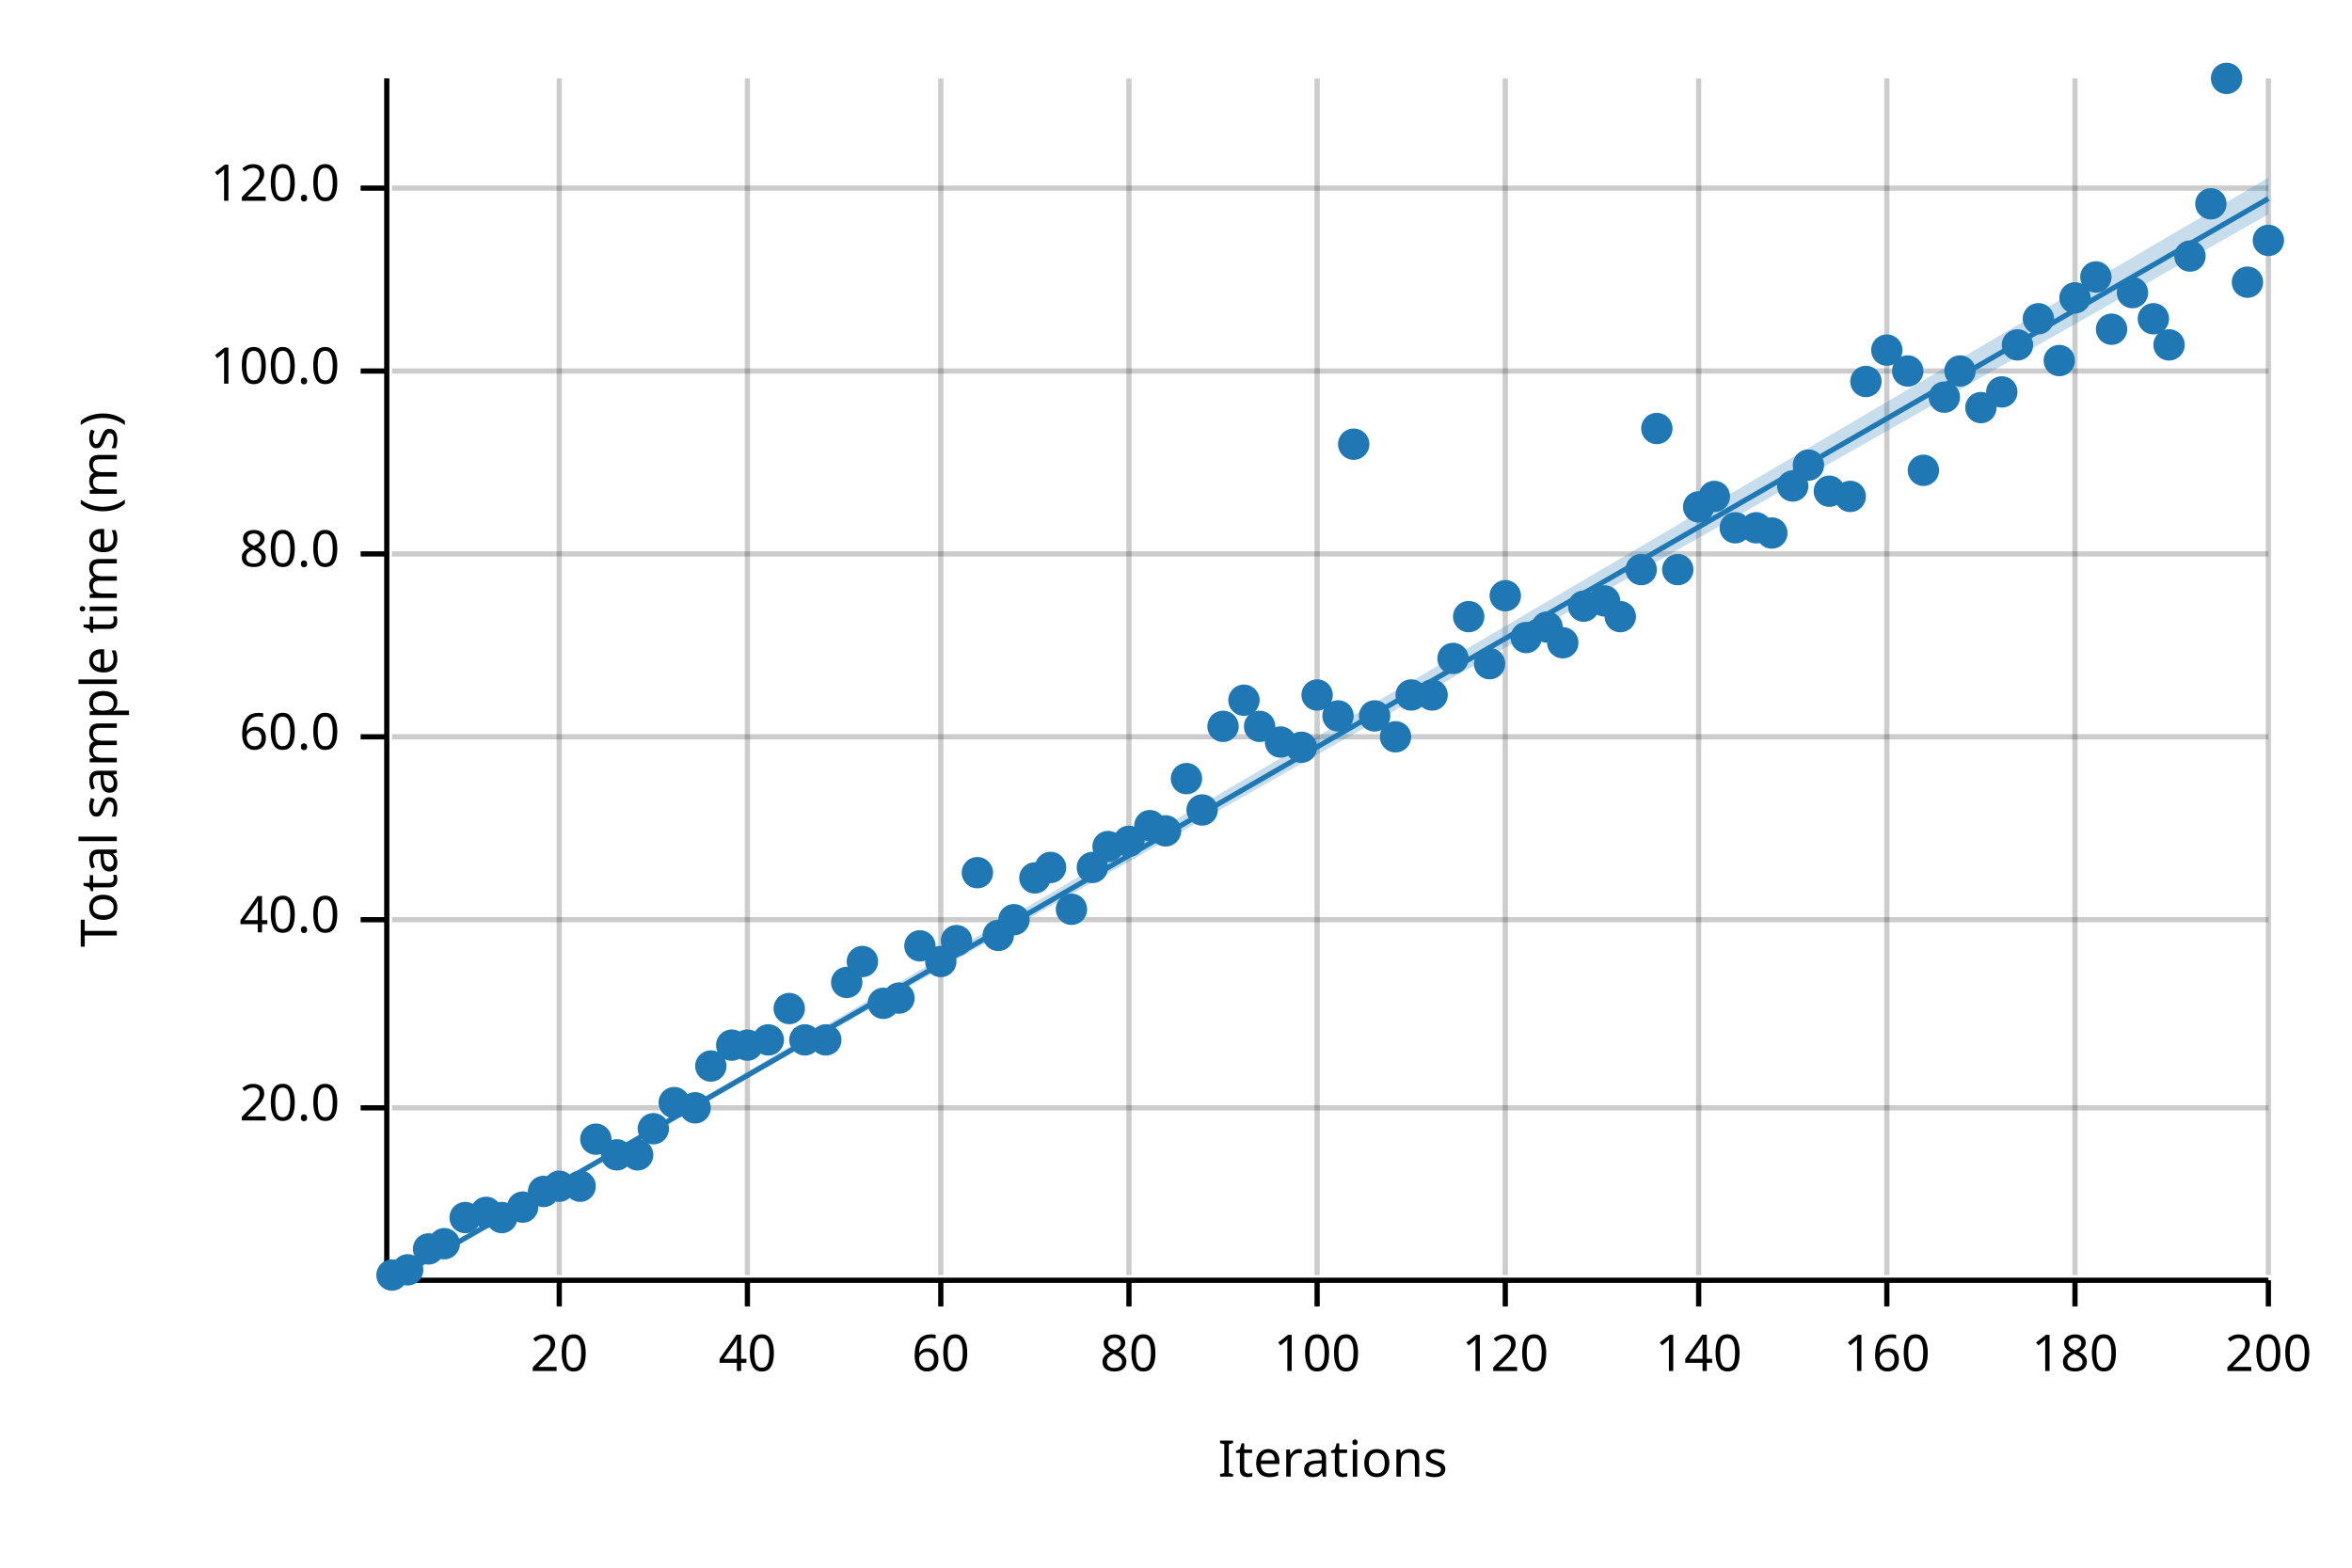
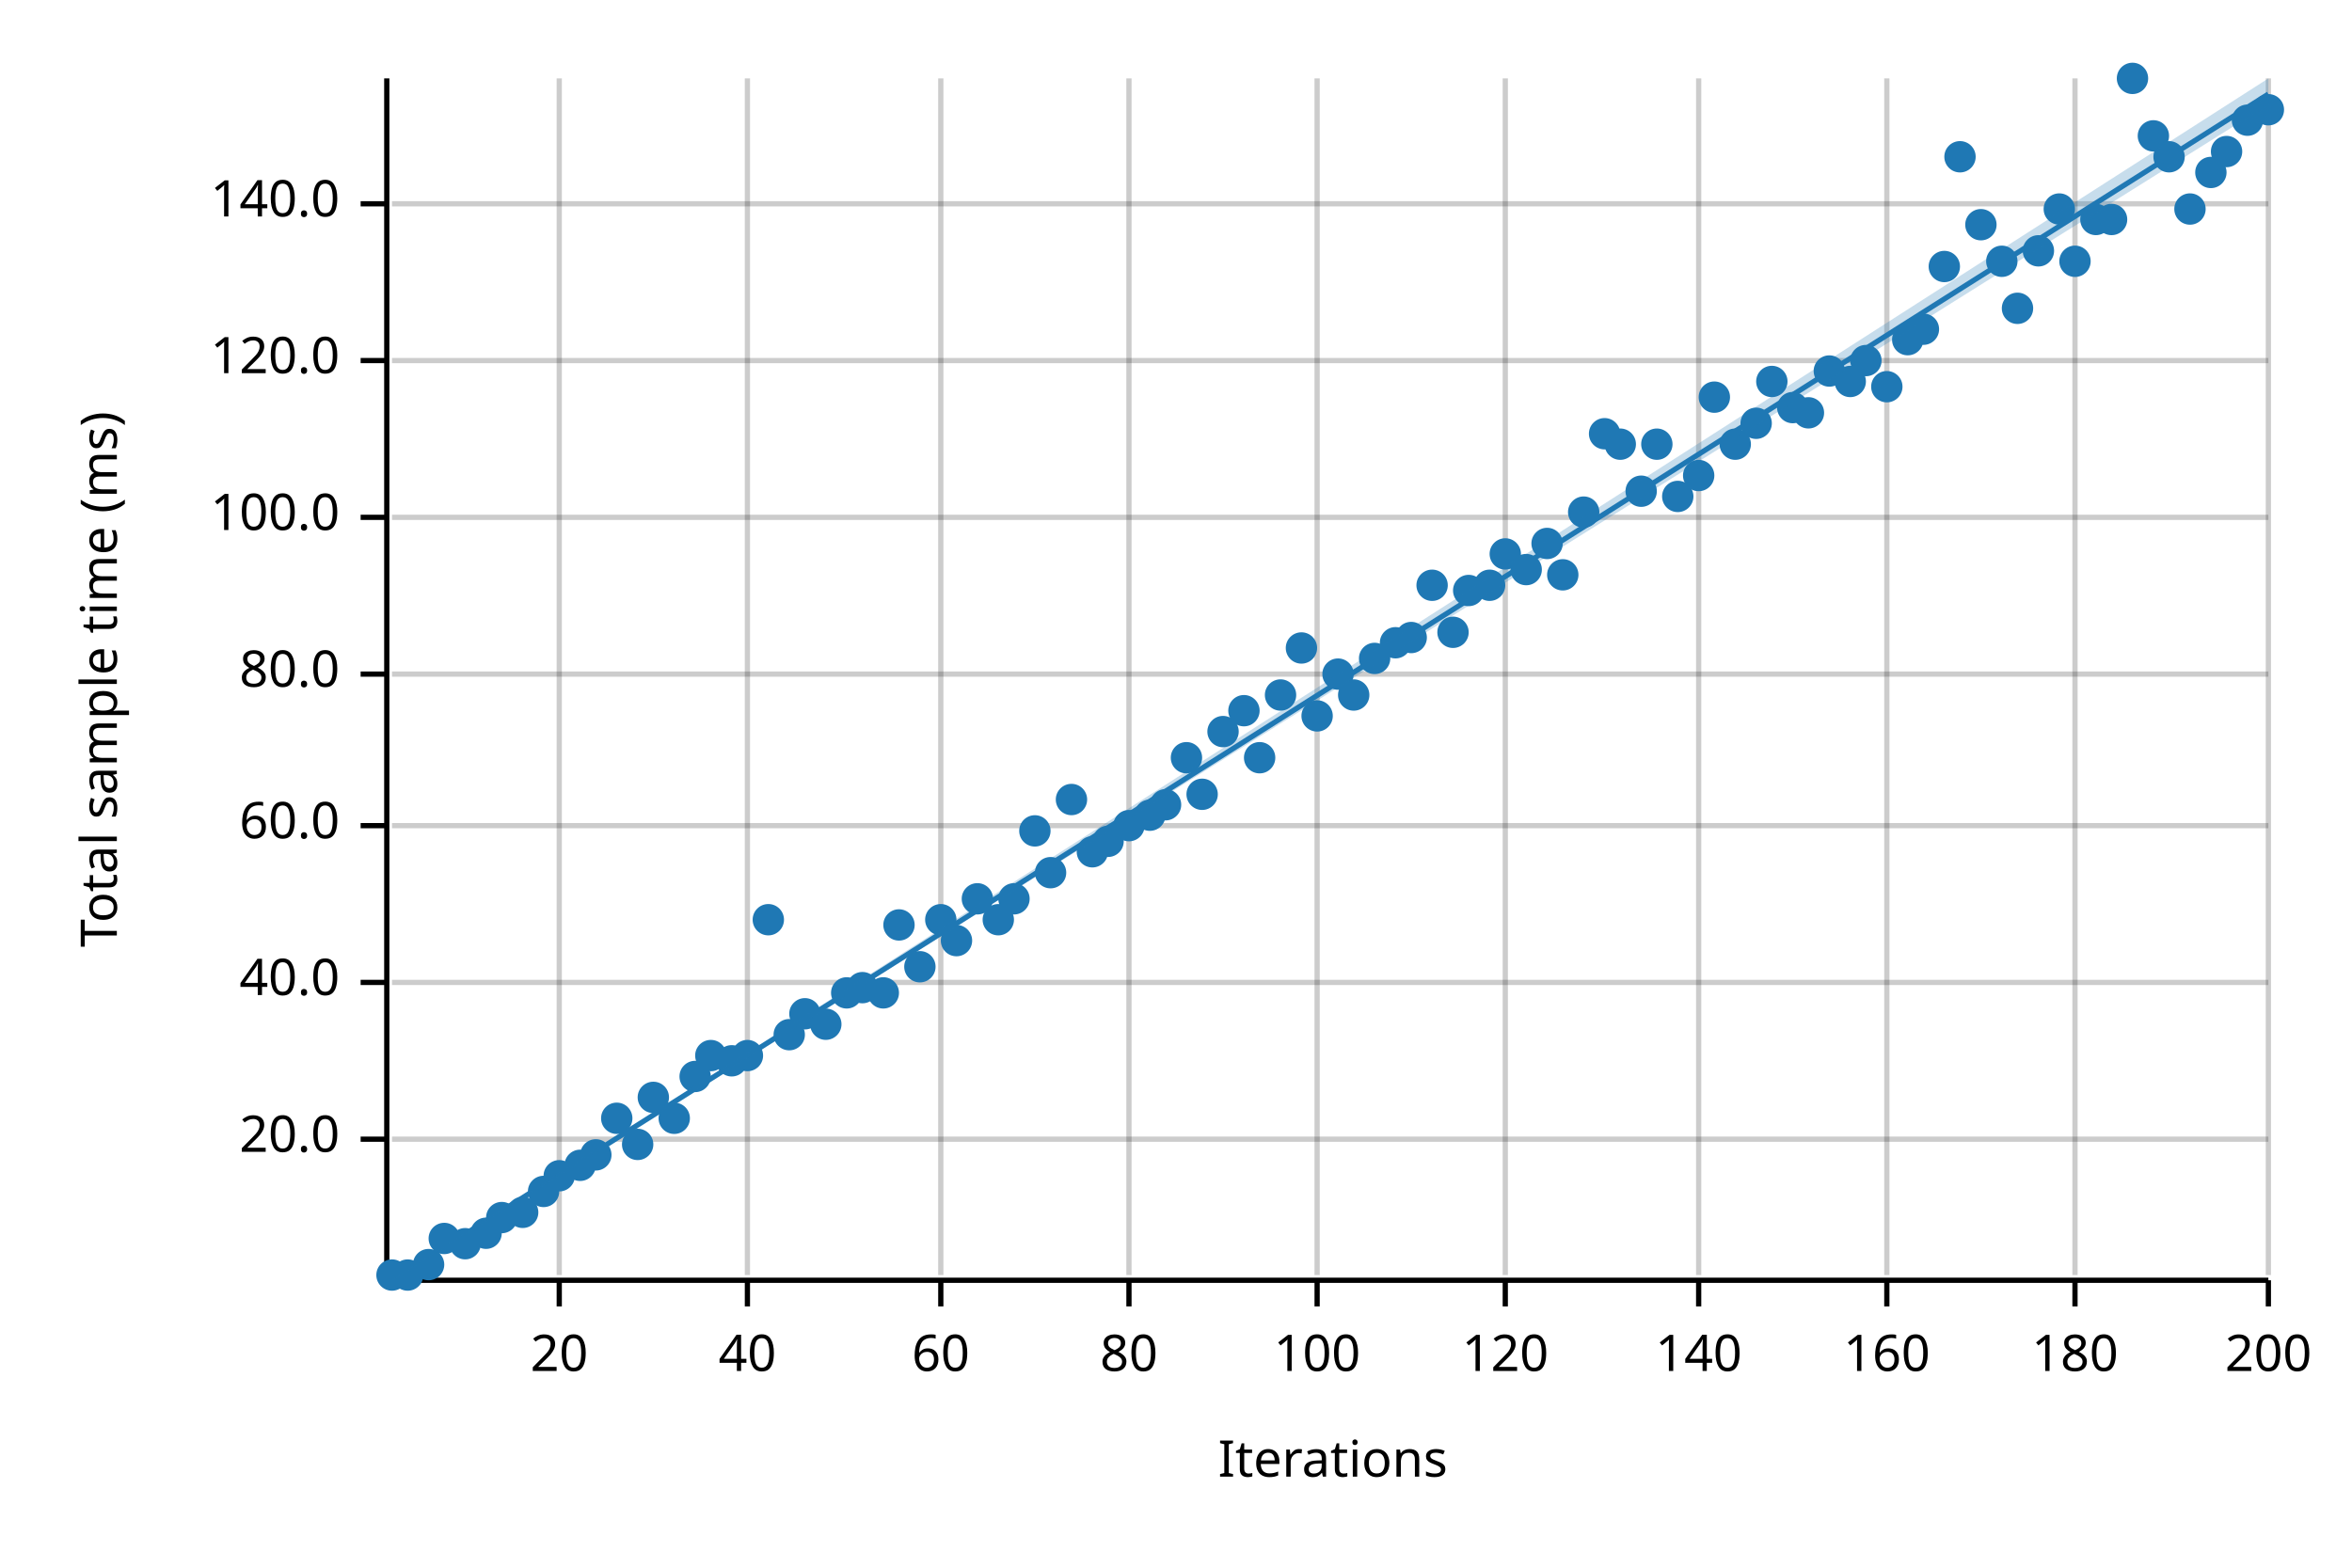
<svg xmlns="http://www.w3.org/2000/svg" width="450" height="300" viewBox="0 0 450 300">
  <text x="15" y="130" dy="0.76em" text-anchor="middle" font-family="sans-serif" font-size="9.677" opacity="1" fill="#000000" transform="rotate(270, 15, 130)">
Total sample time (ms)
</text>
  <text x="255" y="285" dy="-0.5ex" text-anchor="middle" font-family="sans-serif" font-size="9.677" opacity="1" fill="#000000">
Iterations
</text>
  <line opacity="0.2" stroke="#000000" stroke-width="1" x1="107" y1="244" x2="107" y2="15" />
  <line opacity="0.2" stroke="#000000" stroke-width="1" x1="143" y1="244" x2="143" y2="15" />
  <line opacity="0.2" stroke="#000000" stroke-width="1" x1="180" y1="244" x2="180" y2="15" />
  <line opacity="0.2" stroke="#000000" stroke-width="1" x1="216" y1="244" x2="216" y2="15" />
  <line opacity="0.2" stroke="#000000" stroke-width="1" x1="252" y1="244" x2="252" y2="15" />
  <line opacity="0.2" stroke="#000000" stroke-width="1" x1="288" y1="244" x2="288" y2="15" />
  <line opacity="0.2" stroke="#000000" stroke-width="1" x1="325" y1="244" x2="325" y2="15" />
  <line opacity="0.2" stroke="#000000" stroke-width="1" x1="361" y1="244" x2="361" y2="15" />
  <line opacity="0.2" stroke="#000000" stroke-width="1" x1="397" y1="244" x2="397" y2="15" />
  <line opacity="0.2" stroke="#000000" stroke-width="1" x1="434" y1="244" x2="434" y2="15" />
-   <line opacity="0.2" stroke="#000000" stroke-width="1" x1="75" y1="212" x2="434" y2="212" />
-   <line opacity="0.2" stroke="#000000" stroke-width="1" x1="75" y1="176" x2="434" y2="176" />
-   <line opacity="0.2" stroke="#000000" stroke-width="1" x1="75" y1="141" x2="434" y2="141" />
-   <line opacity="0.2" stroke="#000000" stroke-width="1" x1="75" y1="106" x2="434" y2="106" />
-   <line opacity="0.2" stroke="#000000" stroke-width="1" x1="75" y1="71" x2="434" y2="71" />
-   <line opacity="0.2" stroke="#000000" stroke-width="1" x1="75" y1="36" x2="434" y2="36" />
+   <line opacity="0.2" stroke="#000000" stroke-width="1" x1="75" y1="218" x2="434" y2="218" />
+   <line opacity="0.2" stroke="#000000" stroke-width="1" x1="75" y1="188" x2="434" y2="188" />
+   <line opacity="0.2" stroke="#000000" stroke-width="1" x1="75" y1="158" x2="434" y2="158" />
+   <line opacity="0.2" stroke="#000000" stroke-width="1" x1="75" y1="129" x2="434" y2="129" />
+   <line opacity="0.2" stroke="#000000" stroke-width="1" x1="75" y1="99" x2="434" y2="99" />
+   <line opacity="0.2" stroke="#000000" stroke-width="1" x1="75" y1="69" x2="434" y2="69" />
+   <line opacity="0.2" stroke="#000000" stroke-width="1" x1="75" y1="39" x2="434" y2="39" />
  <polyline fill="none" opacity="1" stroke="#000000" stroke-width="1" points="74,15 74,244 " />
-   <text x="65" y="212" dy="0.5ex" text-anchor="end" font-family="sans-serif" font-size="9.677" opacity="1" fill="#000000">
+   <text x="65" y="218" dy="0.5ex" text-anchor="end" font-family="sans-serif" font-size="9.677" opacity="1" fill="#000000">
20.0
</text>
-   <polyline fill="none" opacity="1" stroke="#000000" stroke-width="1" points="69,212 74,212 " />
-   <text x="65" y="176" dy="0.5ex" text-anchor="end" font-family="sans-serif" font-size="9.677" opacity="1" fill="#000000">
+   <polyline fill="none" opacity="1" stroke="#000000" stroke-width="1" points="69,218 74,218 " />
+   <text x="65" y="188" dy="0.5ex" text-anchor="end" font-family="sans-serif" font-size="9.677" opacity="1" fill="#000000">
40.0
</text>
-   <polyline fill="none" opacity="1" stroke="#000000" stroke-width="1" points="69,176 74,176 " />
-   <text x="65" y="141" dy="0.5ex" text-anchor="end" font-family="sans-serif" font-size="9.677" opacity="1" fill="#000000">
+   <polyline fill="none" opacity="1" stroke="#000000" stroke-width="1" points="69,188 74,188 " />
+   <text x="65" y="158" dy="0.5ex" text-anchor="end" font-family="sans-serif" font-size="9.677" opacity="1" fill="#000000">
60.0
</text>
-   <polyline fill="none" opacity="1" stroke="#000000" stroke-width="1" points="69,141 74,141 " />
-   <text x="65" y="106" dy="0.5ex" text-anchor="end" font-family="sans-serif" font-size="9.677" opacity="1" fill="#000000">
+   <polyline fill="none" opacity="1" stroke="#000000" stroke-width="1" points="69,158 74,158 " />
+   <text x="65" y="129" dy="0.5ex" text-anchor="end" font-family="sans-serif" font-size="9.677" opacity="1" fill="#000000">
80.0
</text>
-   <polyline fill="none" opacity="1" stroke="#000000" stroke-width="1" points="69,106 74,106 " />
-   <text x="65" y="71" dy="0.5ex" text-anchor="end" font-family="sans-serif" font-size="9.677" opacity="1" fill="#000000">
+   <polyline fill="none" opacity="1" stroke="#000000" stroke-width="1" points="69,129 74,129 " />
+   <text x="65" y="99" dy="0.5ex" text-anchor="end" font-family="sans-serif" font-size="9.677" opacity="1" fill="#000000">
100.0
</text>
-   <polyline fill="none" opacity="1" stroke="#000000" stroke-width="1" points="69,71 74,71 " />
-   <text x="65" y="36" dy="0.5ex" text-anchor="end" font-family="sans-serif" font-size="9.677" opacity="1" fill="#000000">
+   <polyline fill="none" opacity="1" stroke="#000000" stroke-width="1" points="69,99 74,99 " />
+   <text x="65" y="69" dy="0.5ex" text-anchor="end" font-family="sans-serif" font-size="9.677" opacity="1" fill="#000000">
120.0
</text>
-   <polyline fill="none" opacity="1" stroke="#000000" stroke-width="1" points="69,36 74,36 " />
+   <polyline fill="none" opacity="1" stroke="#000000" stroke-width="1" points="69,69 74,69 " />
+   <text x="65" y="39" dy="0.5ex" text-anchor="end" font-family="sans-serif" font-size="9.677" opacity="1" fill="#000000">
+ 140.0
+ </text>
+   <polyline fill="none" opacity="1" stroke="#000000" stroke-width="1" points="69,39 74,39 " />
  <polyline fill="none" opacity="1" stroke="#000000" stroke-width="1" points="75,245 434,245 " />
  <text x="107" y="255" dy="0.76em" text-anchor="middle" font-family="sans-serif" font-size="9.677" opacity="1" fill="#000000">
20
</text>
  <polyline fill="none" opacity="1" stroke="#000000" stroke-width="1" points="107,245 107,250 " />
  <text x="143" y="255" dy="0.76em" text-anchor="middle" font-family="sans-serif" font-size="9.677" opacity="1" fill="#000000">
40
</text>
  <polyline fill="none" opacity="1" stroke="#000000" stroke-width="1" points="143,245 143,250 " />
  <text x="180" y="255" dy="0.76em" text-anchor="middle" font-family="sans-serif" font-size="9.677" opacity="1" fill="#000000">
60
</text>
  <polyline fill="none" opacity="1" stroke="#000000" stroke-width="1" points="180,245 180,250 " />
  <text x="216" y="255" dy="0.76em" text-anchor="middle" font-family="sans-serif" font-size="9.677" opacity="1" fill="#000000">
80
</text>
  <polyline fill="none" opacity="1" stroke="#000000" stroke-width="1" points="216,245 216,250 " />
  <text x="252" y="255" dy="0.76em" text-anchor="middle" font-family="sans-serif" font-size="9.677" opacity="1" fill="#000000">
100
</text>
  <polyline fill="none" opacity="1" stroke="#000000" stroke-width="1" points="252,245 252,250 " />
  <text x="288" y="255" dy="0.76em" text-anchor="middle" font-family="sans-serif" font-size="9.677" opacity="1" fill="#000000">
120
</text>
  <polyline fill="none" opacity="1" stroke="#000000" stroke-width="1" points="288,245 288,250 " />
  <text x="325" y="255" dy="0.76em" text-anchor="middle" font-family="sans-serif" font-size="9.677" opacity="1" fill="#000000">
140
</text>
  <polyline fill="none" opacity="1" stroke="#000000" stroke-width="1" points="325,245 325,250 " />
  <text x="361" y="255" dy="0.76em" text-anchor="middle" font-family="sans-serif" font-size="9.677" opacity="1" fill="#000000">
160
</text>
  <polyline fill="none" opacity="1" stroke="#000000" stroke-width="1" points="361,245 361,250 " />
  <text x="397" y="255" dy="0.76em" text-anchor="middle" font-family="sans-serif" font-size="9.677" opacity="1" fill="#000000">
180
</text>
  <polyline fill="none" opacity="1" stroke="#000000" stroke-width="1" points="397,245 397,250 " />
  <text x="434" y="255" dy="0.76em" text-anchor="middle" font-family="sans-serif" font-size="9.677" opacity="1" fill="#000000">
200
</text>
  <polyline fill="none" opacity="1" stroke="#000000" stroke-width="1" points="434,245 434,250 " />
  <circle cx="75" cy="244" r="3" opacity="1" fill="#1F78B4" stroke="none" stroke-width="1" />
-   <circle cx="78" cy="243" r="3" opacity="1" fill="#1F78B4" stroke="none" stroke-width="1" />
-   <circle cx="82" cy="239" r="3" opacity="1" fill="#1F78B4" stroke="none" stroke-width="1" />
-   <circle cx="85" cy="238" r="3" opacity="1" fill="#1F78B4" stroke="none" stroke-width="1" />
-   <circle cx="89" cy="233" r="3" opacity="1" fill="#1F78B4" stroke="none" stroke-width="1" />
-   <circle cx="93" cy="232" r="3" opacity="1" fill="#1F78B4" stroke="none" stroke-width="1" />
+   <circle cx="78" cy="244" r="3" opacity="1" fill="#1F78B4" stroke="none" stroke-width="1" />
+   <circle cx="82" cy="242" r="3" opacity="1" fill="#1F78B4" stroke="none" stroke-width="1" />
+   <circle cx="85" cy="237" r="3" opacity="1" fill="#1F78B4" stroke="none" stroke-width="1" />
+   <circle cx="89" cy="238" r="3" opacity="1" fill="#1F78B4" stroke="none" stroke-width="1" />
+   <circle cx="93" cy="236" r="3" opacity="1" fill="#1F78B4" stroke="none" stroke-width="1" />
  <circle cx="96" cy="233" r="3" opacity="1" fill="#1F78B4" stroke="none" stroke-width="1" />
-   <circle cx="100" cy="231" r="3" opacity="1" fill="#1F78B4" stroke="none" stroke-width="1" />
+   <circle cx="100" cy="232" r="3" opacity="1" fill="#1F78B4" stroke="none" stroke-width="1" />
  <circle cx="104" cy="228" r="3" opacity="1" fill="#1F78B4" stroke="none" stroke-width="1" />
-   <circle cx="107" cy="227" r="3" opacity="1" fill="#1F78B4" stroke="none" stroke-width="1" />
-   <circle cx="111" cy="227" r="3" opacity="1" fill="#1F78B4" stroke="none" stroke-width="1" />
-   <circle cx="114" cy="218" r="3" opacity="1" fill="#1F78B4" stroke="none" stroke-width="1" />
-   <circle cx="118" cy="221" r="3" opacity="1" fill="#1F78B4" stroke="none" stroke-width="1" />
-   <circle cx="122" cy="221" r="3" opacity="1" fill="#1F78B4" stroke="none" stroke-width="1" />
-   <circle cx="125" cy="216" r="3" opacity="1" fill="#1F78B4" stroke="none" stroke-width="1" />
-   <circle cx="129" cy="211" r="3" opacity="1" fill="#1F78B4" stroke="none" stroke-width="1" />
-   <circle cx="133" cy="212" r="3" opacity="1" fill="#1F78B4" stroke="none" stroke-width="1" />
-   <circle cx="136" cy="204" r="3" opacity="1" fill="#1F78B4" stroke="none" stroke-width="1" />
-   <circle cx="140" cy="200" r="3" opacity="1" fill="#1F78B4" stroke="none" stroke-width="1" />
-   <circle cx="143" cy="200" r="3" opacity="1" fill="#1F78B4" stroke="none" stroke-width="1" />
-   <circle cx="147" cy="199" r="3" opacity="1" fill="#1F78B4" stroke="none" stroke-width="1" />
-   <circle cx="151" cy="193" r="3" opacity="1" fill="#1F78B4" stroke="none" stroke-width="1" />
-   <circle cx="154" cy="199" r="3" opacity="1" fill="#1F78B4" stroke="none" stroke-width="1" />
-   <circle cx="158" cy="199" r="3" opacity="1" fill="#1F78B4" stroke="none" stroke-width="1" />
-   <circle cx="162" cy="188" r="3" opacity="1" fill="#1F78B4" stroke="none" stroke-width="1" />
-   <circle cx="165" cy="184" r="3" opacity="1" fill="#1F78B4" stroke="none" stroke-width="1" />
-   <circle cx="169" cy="192" r="3" opacity="1" fill="#1F78B4" stroke="none" stroke-width="1" />
-   <circle cx="172" cy="191" r="3" opacity="1" fill="#1F78B4" stroke="none" stroke-width="1" />
-   <circle cx="176" cy="181" r="3" opacity="1" fill="#1F78B4" stroke="none" stroke-width="1" />
-   <circle cx="180" cy="184" r="3" opacity="1" fill="#1F78B4" stroke="none" stroke-width="1" />
+   <circle cx="107" cy="225" r="3" opacity="1" fill="#1F78B4" stroke="none" stroke-width="1" />
+   <circle cx="111" cy="223" r="3" opacity="1" fill="#1F78B4" stroke="none" stroke-width="1" />
+   <circle cx="114" cy="221" r="3" opacity="1" fill="#1F78B4" stroke="none" stroke-width="1" />
+   <circle cx="118" cy="214" r="3" opacity="1" fill="#1F78B4" stroke="none" stroke-width="1" />
+   <circle cx="122" cy="219" r="3" opacity="1" fill="#1F78B4" stroke="none" stroke-width="1" />
+   <circle cx="125" cy="210" r="3" opacity="1" fill="#1F78B4" stroke="none" stroke-width="1" />
+   <circle cx="129" cy="214" r="3" opacity="1" fill="#1F78B4" stroke="none" stroke-width="1" />
+   <circle cx="133" cy="206" r="3" opacity="1" fill="#1F78B4" stroke="none" stroke-width="1" />
+   <circle cx="136" cy="202" r="3" opacity="1" fill="#1F78B4" stroke="none" stroke-width="1" />
+   <circle cx="140" cy="203" r="3" opacity="1" fill="#1F78B4" stroke="none" stroke-width="1" />
+   <circle cx="143" cy="202" r="3" opacity="1" fill="#1F78B4" stroke="none" stroke-width="1" />
+   <circle cx="147" cy="176" r="3" opacity="1" fill="#1F78B4" stroke="none" stroke-width="1" />
+   <circle cx="151" cy="198" r="3" opacity="1" fill="#1F78B4" stroke="none" stroke-width="1" />
+   <circle cx="154" cy="194" r="3" opacity="1" fill="#1F78B4" stroke="none" stroke-width="1" />
+   <circle cx="158" cy="196" r="3" opacity="1" fill="#1F78B4" stroke="none" stroke-width="1" />
+   <circle cx="162" cy="190" r="3" opacity="1" fill="#1F78B4" stroke="none" stroke-width="1" />
+   <circle cx="165" cy="189" r="3" opacity="1" fill="#1F78B4" stroke="none" stroke-width="1" />
+   <circle cx="169" cy="190" r="3" opacity="1" fill="#1F78B4" stroke="none" stroke-width="1" />
+   <circle cx="172" cy="177" r="3" opacity="1" fill="#1F78B4" stroke="none" stroke-width="1" />
+   <circle cx="176" cy="185" r="3" opacity="1" fill="#1F78B4" stroke="none" stroke-width="1" />
+   <circle cx="180" cy="176" r="3" opacity="1" fill="#1F78B4" stroke="none" stroke-width="1" />
  <circle cx="183" cy="180" r="3" opacity="1" fill="#1F78B4" stroke="none" stroke-width="1" />
-   <circle cx="187" cy="167" r="3" opacity="1" fill="#1F78B4" stroke="none" stroke-width="1" />
-   <circle cx="191" cy="179" r="3" opacity="1" fill="#1F78B4" stroke="none" stroke-width="1" />
-   <circle cx="194" cy="176" r="3" opacity="1" fill="#1F78B4" stroke="none" stroke-width="1" />
-   <circle cx="198" cy="168" r="3" opacity="1" fill="#1F78B4" stroke="none" stroke-width="1" />
-   <circle cx="201" cy="166" r="3" opacity="1" fill="#1F78B4" stroke="none" stroke-width="1" />
-   <circle cx="205" cy="174" r="3" opacity="1" fill="#1F78B4" stroke="none" stroke-width="1" />
-   <circle cx="209" cy="166" r="3" opacity="1" fill="#1F78B4" stroke="none" stroke-width="1" />
-   <circle cx="212" cy="162" r="3" opacity="1" fill="#1F78B4" stroke="none" stroke-width="1" />
-   <circle cx="216" cy="161" r="3" opacity="1" fill="#1F78B4" stroke="none" stroke-width="1" />
-   <circle cx="220" cy="158" r="3" opacity="1" fill="#1F78B4" stroke="none" stroke-width="1" />
-   <circle cx="223" cy="159" r="3" opacity="1" fill="#1F78B4" stroke="none" stroke-width="1" />
-   <circle cx="227" cy="149" r="3" opacity="1" fill="#1F78B4" stroke="none" stroke-width="1" />
-   <circle cx="230" cy="155" r="3" opacity="1" fill="#1F78B4" stroke="none" stroke-width="1" />
-   <circle cx="234" cy="139" r="3" opacity="1" fill="#1F78B4" stroke="none" stroke-width="1" />
-   <circle cx="238" cy="134" r="3" opacity="1" fill="#1F78B4" stroke="none" stroke-width="1" />
-   <circle cx="241" cy="139" r="3" opacity="1" fill="#1F78B4" stroke="none" stroke-width="1" />
-   <circle cx="245" cy="142" r="3" opacity="1" fill="#1F78B4" stroke="none" stroke-width="1" />
-   <circle cx="249" cy="143" r="3" opacity="1" fill="#1F78B4" stroke="none" stroke-width="1" />
-   <circle cx="252" cy="133" r="3" opacity="1" fill="#1F78B4" stroke="none" stroke-width="1" />
-   <circle cx="256" cy="137" r="3" opacity="1" fill="#1F78B4" stroke="none" stroke-width="1" />
-   <circle cx="259" cy="85" r="3" opacity="1" fill="#1F78B4" stroke="none" stroke-width="1" />
-   <circle cx="263" cy="137" r="3" opacity="1" fill="#1F78B4" stroke="none" stroke-width="1" />
-   <circle cx="267" cy="141" r="3" opacity="1" fill="#1F78B4" stroke="none" stroke-width="1" />
-   <circle cx="270" cy="133" r="3" opacity="1" fill="#1F78B4" stroke="none" stroke-width="1" />
-   <circle cx="274" cy="133" r="3" opacity="1" fill="#1F78B4" stroke="none" stroke-width="1" />
-   <circle cx="278" cy="126" r="3" opacity="1" fill="#1F78B4" stroke="none" stroke-width="1" />
-   <circle cx="281" cy="118" r="3" opacity="1" fill="#1F78B4" stroke="none" stroke-width="1" />
-   <circle cx="285" cy="127" r="3" opacity="1" fill="#1F78B4" stroke="none" stroke-width="1" />
-   <circle cx="288" cy="114" r="3" opacity="1" fill="#1F78B4" stroke="none" stroke-width="1" />
-   <circle cx="292" cy="122" r="3" opacity="1" fill="#1F78B4" stroke="none" stroke-width="1" />
-   <circle cx="296" cy="120" r="3" opacity="1" fill="#1F78B4" stroke="none" stroke-width="1" />
-   <circle cx="299" cy="123" r="3" opacity="1" fill="#1F78B4" stroke="none" stroke-width="1" />
-   <circle cx="303" cy="116" r="3" opacity="1" fill="#1F78B4" stroke="none" stroke-width="1" />
-   <circle cx="307" cy="115" r="3" opacity="1" fill="#1F78B4" stroke="none" stroke-width="1" />
-   <circle cx="310" cy="118" r="3" opacity="1" fill="#1F78B4" stroke="none" stroke-width="1" />
-   <circle cx="314" cy="109" r="3" opacity="1" fill="#1F78B4" stroke="none" stroke-width="1" />
-   <circle cx="317" cy="82" r="3" opacity="1" fill="#1F78B4" stroke="none" stroke-width="1" />
-   <circle cx="321" cy="109" r="3" opacity="1" fill="#1F78B4" stroke="none" stroke-width="1" />
-   <circle cx="325" cy="97" r="3" opacity="1" fill="#1F78B4" stroke="none" stroke-width="1" />
-   <circle cx="328" cy="95" r="3" opacity="1" fill="#1F78B4" stroke="none" stroke-width="1" />
-   <circle cx="332" cy="101" r="3" opacity="1" fill="#1F78B4" stroke="none" stroke-width="1" />
-   <circle cx="336" cy="101" r="3" opacity="1" fill="#1F78B4" stroke="none" stroke-width="1" />
-   <circle cx="339" cy="102" r="3" opacity="1" fill="#1F78B4" stroke="none" stroke-width="1" />
-   <circle cx="343" cy="93" r="3" opacity="1" fill="#1F78B4" stroke="none" stroke-width="1" />
-   <circle cx="346" cy="89" r="3" opacity="1" fill="#1F78B4" stroke="none" stroke-width="1" />
-   <circle cx="350" cy="94" r="3" opacity="1" fill="#1F78B4" stroke="none" stroke-width="1" />
-   <circle cx="354" cy="95" r="3" opacity="1" fill="#1F78B4" stroke="none" stroke-width="1" />
-   <circle cx="357" cy="73" r="3" opacity="1" fill="#1F78B4" stroke="none" stroke-width="1" />
-   <circle cx="361" cy="67" r="3" opacity="1" fill="#1F78B4" stroke="none" stroke-width="1" />
-   <circle cx="365" cy="71" r="3" opacity="1" fill="#1F78B4" stroke="none" stroke-width="1" />
-   <circle cx="368" cy="90" r="3" opacity="1" fill="#1F78B4" stroke="none" stroke-width="1" />
-   <circle cx="372" cy="76" r="3" opacity="1" fill="#1F78B4" stroke="none" stroke-width="1" />
-   <circle cx="375" cy="71" r="3" opacity="1" fill="#1F78B4" stroke="none" stroke-width="1" />
-   <circle cx="379" cy="78" r="3" opacity="1" fill="#1F78B4" stroke="none" stroke-width="1" />
-   <circle cx="383" cy="75" r="3" opacity="1" fill="#1F78B4" stroke="none" stroke-width="1" />
-   <circle cx="386" cy="66" r="3" opacity="1" fill="#1F78B4" stroke="none" stroke-width="1" />
-   <circle cx="390" cy="61" r="3" opacity="1" fill="#1F78B4" stroke="none" stroke-width="1" />
-   <circle cx="394" cy="69" r="3" opacity="1" fill="#1F78B4" stroke="none" stroke-width="1" />
-   <circle cx="397" cy="57" r="3" opacity="1" fill="#1F78B4" stroke="none" stroke-width="1" />
-   <circle cx="401" cy="53" r="3" opacity="1" fill="#1F78B4" stroke="none" stroke-width="1" />
-   <circle cx="404" cy="63" r="3" opacity="1" fill="#1F78B4" stroke="none" stroke-width="1" />
-   <circle cx="408" cy="56" r="3" opacity="1" fill="#1F78B4" stroke="none" stroke-width="1" />
-   <circle cx="412" cy="61" r="3" opacity="1" fill="#1F78B4" stroke="none" stroke-width="1" />
-   <circle cx="415" cy="66" r="3" opacity="1" fill="#1F78B4" stroke="none" stroke-width="1" />
-   <circle cx="419" cy="49" r="3" opacity="1" fill="#1F78B4" stroke="none" stroke-width="1" />
-   <circle cx="423" cy="39" r="3" opacity="1" fill="#1F78B4" stroke="none" stroke-width="1" />
-   <circle cx="426" cy="15" r="3" opacity="1" fill="#1F78B4" stroke="none" stroke-width="1" />
-   <circle cx="430" cy="54" r="3" opacity="1" fill="#1F78B4" stroke="none" stroke-width="1" />
-   <circle cx="434" cy="46" r="3" opacity="1" fill="#1F78B4" stroke="none" stroke-width="1" />
-   <polyline fill="none" opacity="1" stroke="#1F78B4" stroke-width="1" points="75,245 434,38 " />
-   <polygon opacity="0.25" fill="#1F78B4" points="75,245 434,41 434,34 " />
+   <circle cx="187" cy="172" r="3" opacity="1" fill="#1F78B4" stroke="none" stroke-width="1" />
+   <circle cx="191" cy="176" r="3" opacity="1" fill="#1F78B4" stroke="none" stroke-width="1" />
+   <circle cx="194" cy="172" r="3" opacity="1" fill="#1F78B4" stroke="none" stroke-width="1" />
+   <circle cx="198" cy="159" r="3" opacity="1" fill="#1F78B4" stroke="none" stroke-width="1" />
+   <circle cx="201" cy="167" r="3" opacity="1" fill="#1F78B4" stroke="none" stroke-width="1" />
+   <circle cx="205" cy="153" r="3" opacity="1" fill="#1F78B4" stroke="none" stroke-width="1" />
+   <circle cx="209" cy="163" r="3" opacity="1" fill="#1F78B4" stroke="none" stroke-width="1" />
+   <circle cx="212" cy="161" r="3" opacity="1" fill="#1F78B4" stroke="none" stroke-width="1" />
+   <circle cx="216" cy="158" r="3" opacity="1" fill="#1F78B4" stroke="none" stroke-width="1" />
+   <circle cx="220" cy="156" r="3" opacity="1" fill="#1F78B4" stroke="none" stroke-width="1" />
+   <circle cx="223" cy="154" r="3" opacity="1" fill="#1F78B4" stroke="none" stroke-width="1" />
+   <circle cx="227" cy="145" r="3" opacity="1" fill="#1F78B4" stroke="none" stroke-width="1" />
+   <circle cx="230" cy="152" r="3" opacity="1" fill="#1F78B4" stroke="none" stroke-width="1" />
+   <circle cx="234" cy="140" r="3" opacity="1" fill="#1F78B4" stroke="none" stroke-width="1" />
+   <circle cx="238" cy="136" r="3" opacity="1" fill="#1F78B4" stroke="none" stroke-width="1" />
+   <circle cx="241" cy="145" r="3" opacity="1" fill="#1F78B4" stroke="none" stroke-width="1" />
+   <circle cx="245" cy="133" r="3" opacity="1" fill="#1F78B4" stroke="none" stroke-width="1" />
+   <circle cx="249" cy="124" r="3" opacity="1" fill="#1F78B4" stroke="none" stroke-width="1" />
+   <circle cx="252" cy="137" r="3" opacity="1" fill="#1F78B4" stroke="none" stroke-width="1" />
+   <circle cx="256" cy="129" r="3" opacity="1" fill="#1F78B4" stroke="none" stroke-width="1" />
+   <circle cx="259" cy="133" r="3" opacity="1" fill="#1F78B4" stroke="none" stroke-width="1" />
+   <circle cx="263" cy="126" r="3" opacity="1" fill="#1F78B4" stroke="none" stroke-width="1" />
+   <circle cx="267" cy="123" r="3" opacity="1" fill="#1F78B4" stroke="none" stroke-width="1" />
+   <circle cx="270" cy="122" r="3" opacity="1" fill="#1F78B4" stroke="none" stroke-width="1" />
+   <circle cx="274" cy="112" r="3" opacity="1" fill="#1F78B4" stroke="none" stroke-width="1" />
+   <circle cx="278" cy="121" r="3" opacity="1" fill="#1F78B4" stroke="none" stroke-width="1" />
+   <circle cx="281" cy="113" r="3" opacity="1" fill="#1F78B4" stroke="none" stroke-width="1" />
+   <circle cx="285" cy="112" r="3" opacity="1" fill="#1F78B4" stroke="none" stroke-width="1" />
+   <circle cx="288" cy="106" r="3" opacity="1" fill="#1F78B4" stroke="none" stroke-width="1" />
+   <circle cx="292" cy="109" r="3" opacity="1" fill="#1F78B4" stroke="none" stroke-width="1" />
+   <circle cx="296" cy="104" r="3" opacity="1" fill="#1F78B4" stroke="none" stroke-width="1" />
+   <circle cx="299" cy="110" r="3" opacity="1" fill="#1F78B4" stroke="none" stroke-width="1" />
+   <circle cx="303" cy="98" r="3" opacity="1" fill="#1F78B4" stroke="none" stroke-width="1" />
+   <circle cx="307" cy="83" r="3" opacity="1" fill="#1F78B4" stroke="none" stroke-width="1" />
+   <circle cx="310" cy="85" r="3" opacity="1" fill="#1F78B4" stroke="none" stroke-width="1" />
+   <circle cx="314" cy="94" r="3" opacity="1" fill="#1F78B4" stroke="none" stroke-width="1" />
+   <circle cx="317" cy="85" r="3" opacity="1" fill="#1F78B4" stroke="none" stroke-width="1" />
+   <circle cx="321" cy="95" r="3" opacity="1" fill="#1F78B4" stroke="none" stroke-width="1" />
+   <circle cx="325" cy="91" r="3" opacity="1" fill="#1F78B4" stroke="none" stroke-width="1" />
+   <circle cx="328" cy="76" r="3" opacity="1" fill="#1F78B4" stroke="none" stroke-width="1" />
+   <circle cx="332" cy="85" r="3" opacity="1" fill="#1F78B4" stroke="none" stroke-width="1" />
+   <circle cx="336" cy="81" r="3" opacity="1" fill="#1F78B4" stroke="none" stroke-width="1" />
+   <circle cx="339" cy="73" r="3" opacity="1" fill="#1F78B4" stroke="none" stroke-width="1" />
+   <circle cx="343" cy="78" r="3" opacity="1" fill="#1F78B4" stroke="none" stroke-width="1" />
+   <circle cx="346" cy="79" r="3" opacity="1" fill="#1F78B4" stroke="none" stroke-width="1" />
+   <circle cx="350" cy="71" r="3" opacity="1" fill="#1F78B4" stroke="none" stroke-width="1" />
+   <circle cx="354" cy="73" r="3" opacity="1" fill="#1F78B4" stroke="none" stroke-width="1" />
+   <circle cx="357" cy="69" r="3" opacity="1" fill="#1F78B4" stroke="none" stroke-width="1" />
+   <circle cx="361" cy="74" r="3" opacity="1" fill="#1F78B4" stroke="none" stroke-width="1" />
+   <circle cx="365" cy="65" r="3" opacity="1" fill="#1F78B4" stroke="none" stroke-width="1" />
+   <circle cx="368" cy="63" r="3" opacity="1" fill="#1F78B4" stroke="none" stroke-width="1" />
+   <circle cx="372" cy="51" r="3" opacity="1" fill="#1F78B4" stroke="none" stroke-width="1" />
+   <circle cx="375" cy="30" r="3" opacity="1" fill="#1F78B4" stroke="none" stroke-width="1" />
+   <circle cx="379" cy="43" r="3" opacity="1" fill="#1F78B4" stroke="none" stroke-width="1" />
+   <circle cx="383" cy="50" r="3" opacity="1" fill="#1F78B4" stroke="none" stroke-width="1" />
+   <circle cx="386" cy="59" r="3" opacity="1" fill="#1F78B4" stroke="none" stroke-width="1" />
+   <circle cx="390" cy="48" r="3" opacity="1" fill="#1F78B4" stroke="none" stroke-width="1" />
+   <circle cx="394" cy="40" r="3" opacity="1" fill="#1F78B4" stroke="none" stroke-width="1" />
+   <circle cx="397" cy="50" r="3" opacity="1" fill="#1F78B4" stroke="none" stroke-width="1" />
+   <circle cx="401" cy="42" r="3" opacity="1" fill="#1F78B4" stroke="none" stroke-width="1" />
+   <circle cx="404" cy="42" r="3" opacity="1" fill="#1F78B4" stroke="none" stroke-width="1" />
+   <circle cx="408" cy="15" r="3" opacity="1" fill="#1F78B4" stroke="none" stroke-width="1" />
+   <circle cx="412" cy="26" r="3" opacity="1" fill="#1F78B4" stroke="none" stroke-width="1" />
+   <circle cx="415" cy="30" r="3" opacity="1" fill="#1F78B4" stroke="none" stroke-width="1" />
+   <circle cx="419" cy="40" r="3" opacity="1" fill="#1F78B4" stroke="none" stroke-width="1" />
+   <circle cx="423" cy="33" r="3" opacity="1" fill="#1F78B4" stroke="none" stroke-width="1" />
+   <circle cx="426" cy="29" r="3" opacity="1" fill="#1F78B4" stroke="none" stroke-width="1" />
+   <circle cx="430" cy="23" r="3" opacity="1" fill="#1F78B4" stroke="none" stroke-width="1" />
+   <circle cx="434" cy="21" r="3" opacity="1" fill="#1F78B4" stroke="none" stroke-width="1" />
+   <polyline fill="none" opacity="1" stroke="#1F78B4" stroke-width="1" points="75,245 434,18 " />
+   <polygon opacity="0.25" fill="#1F78B4" points="75,245 434,20 434,15 " />
</svg>
